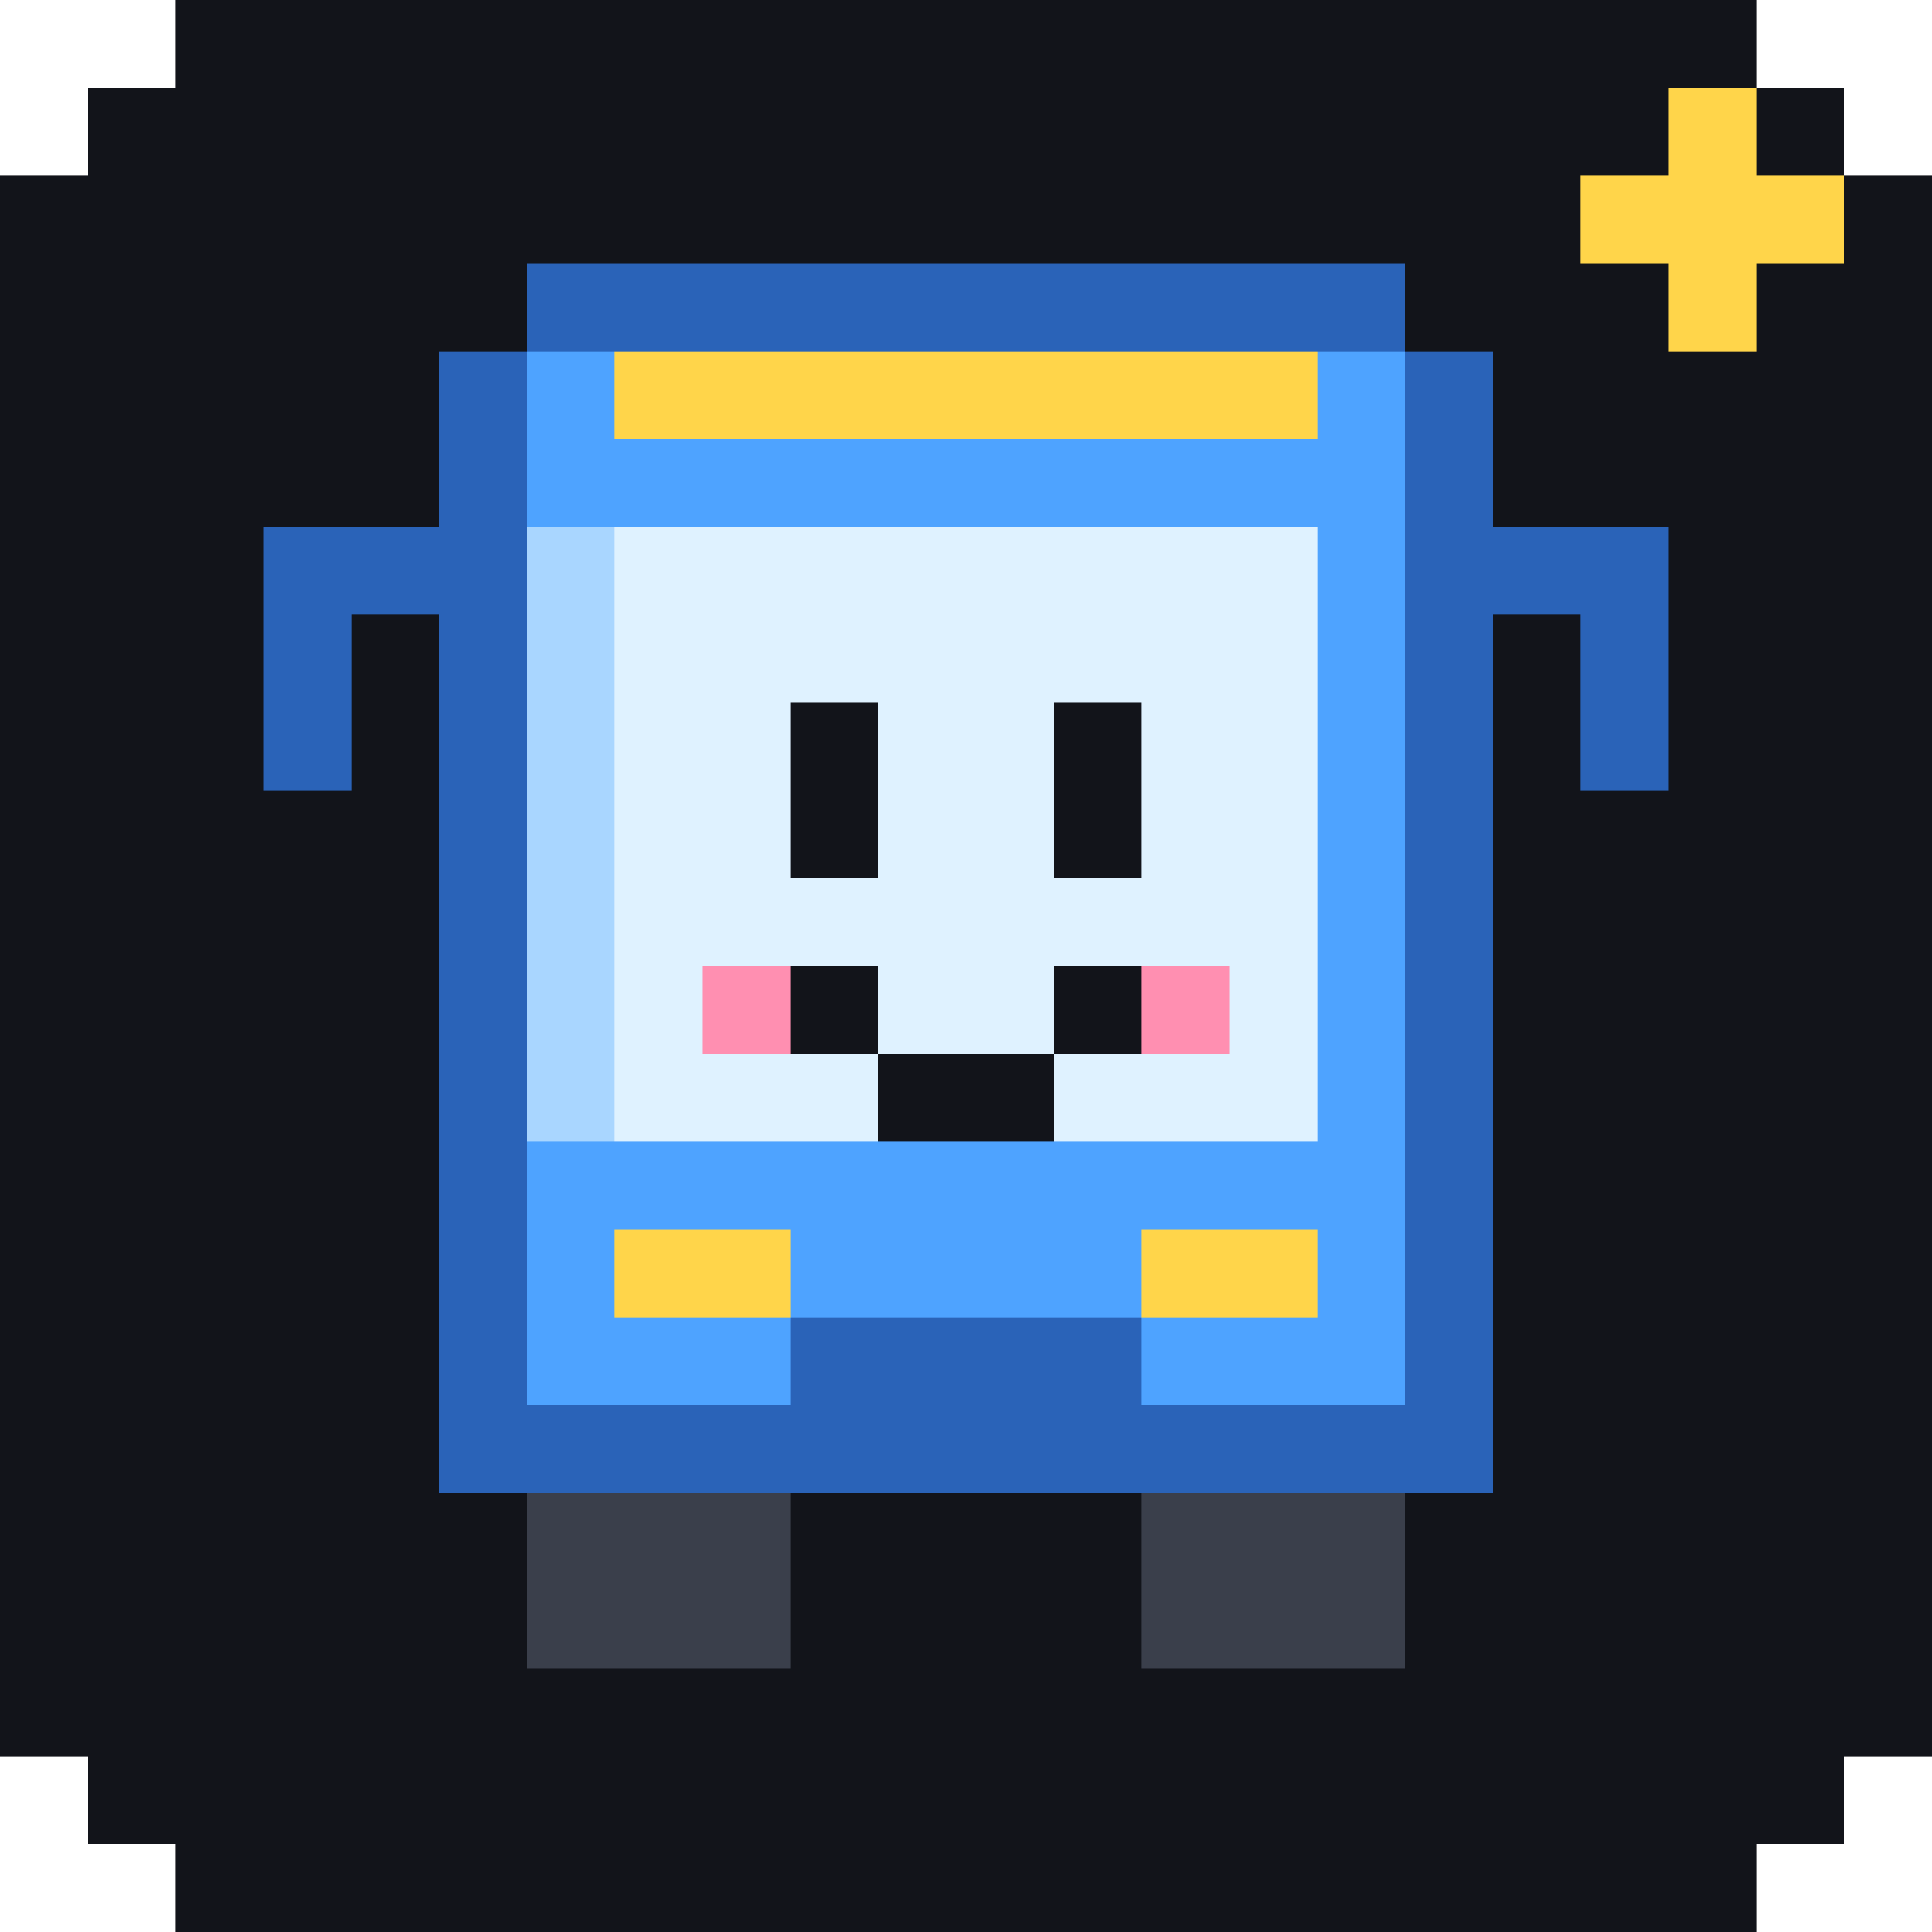
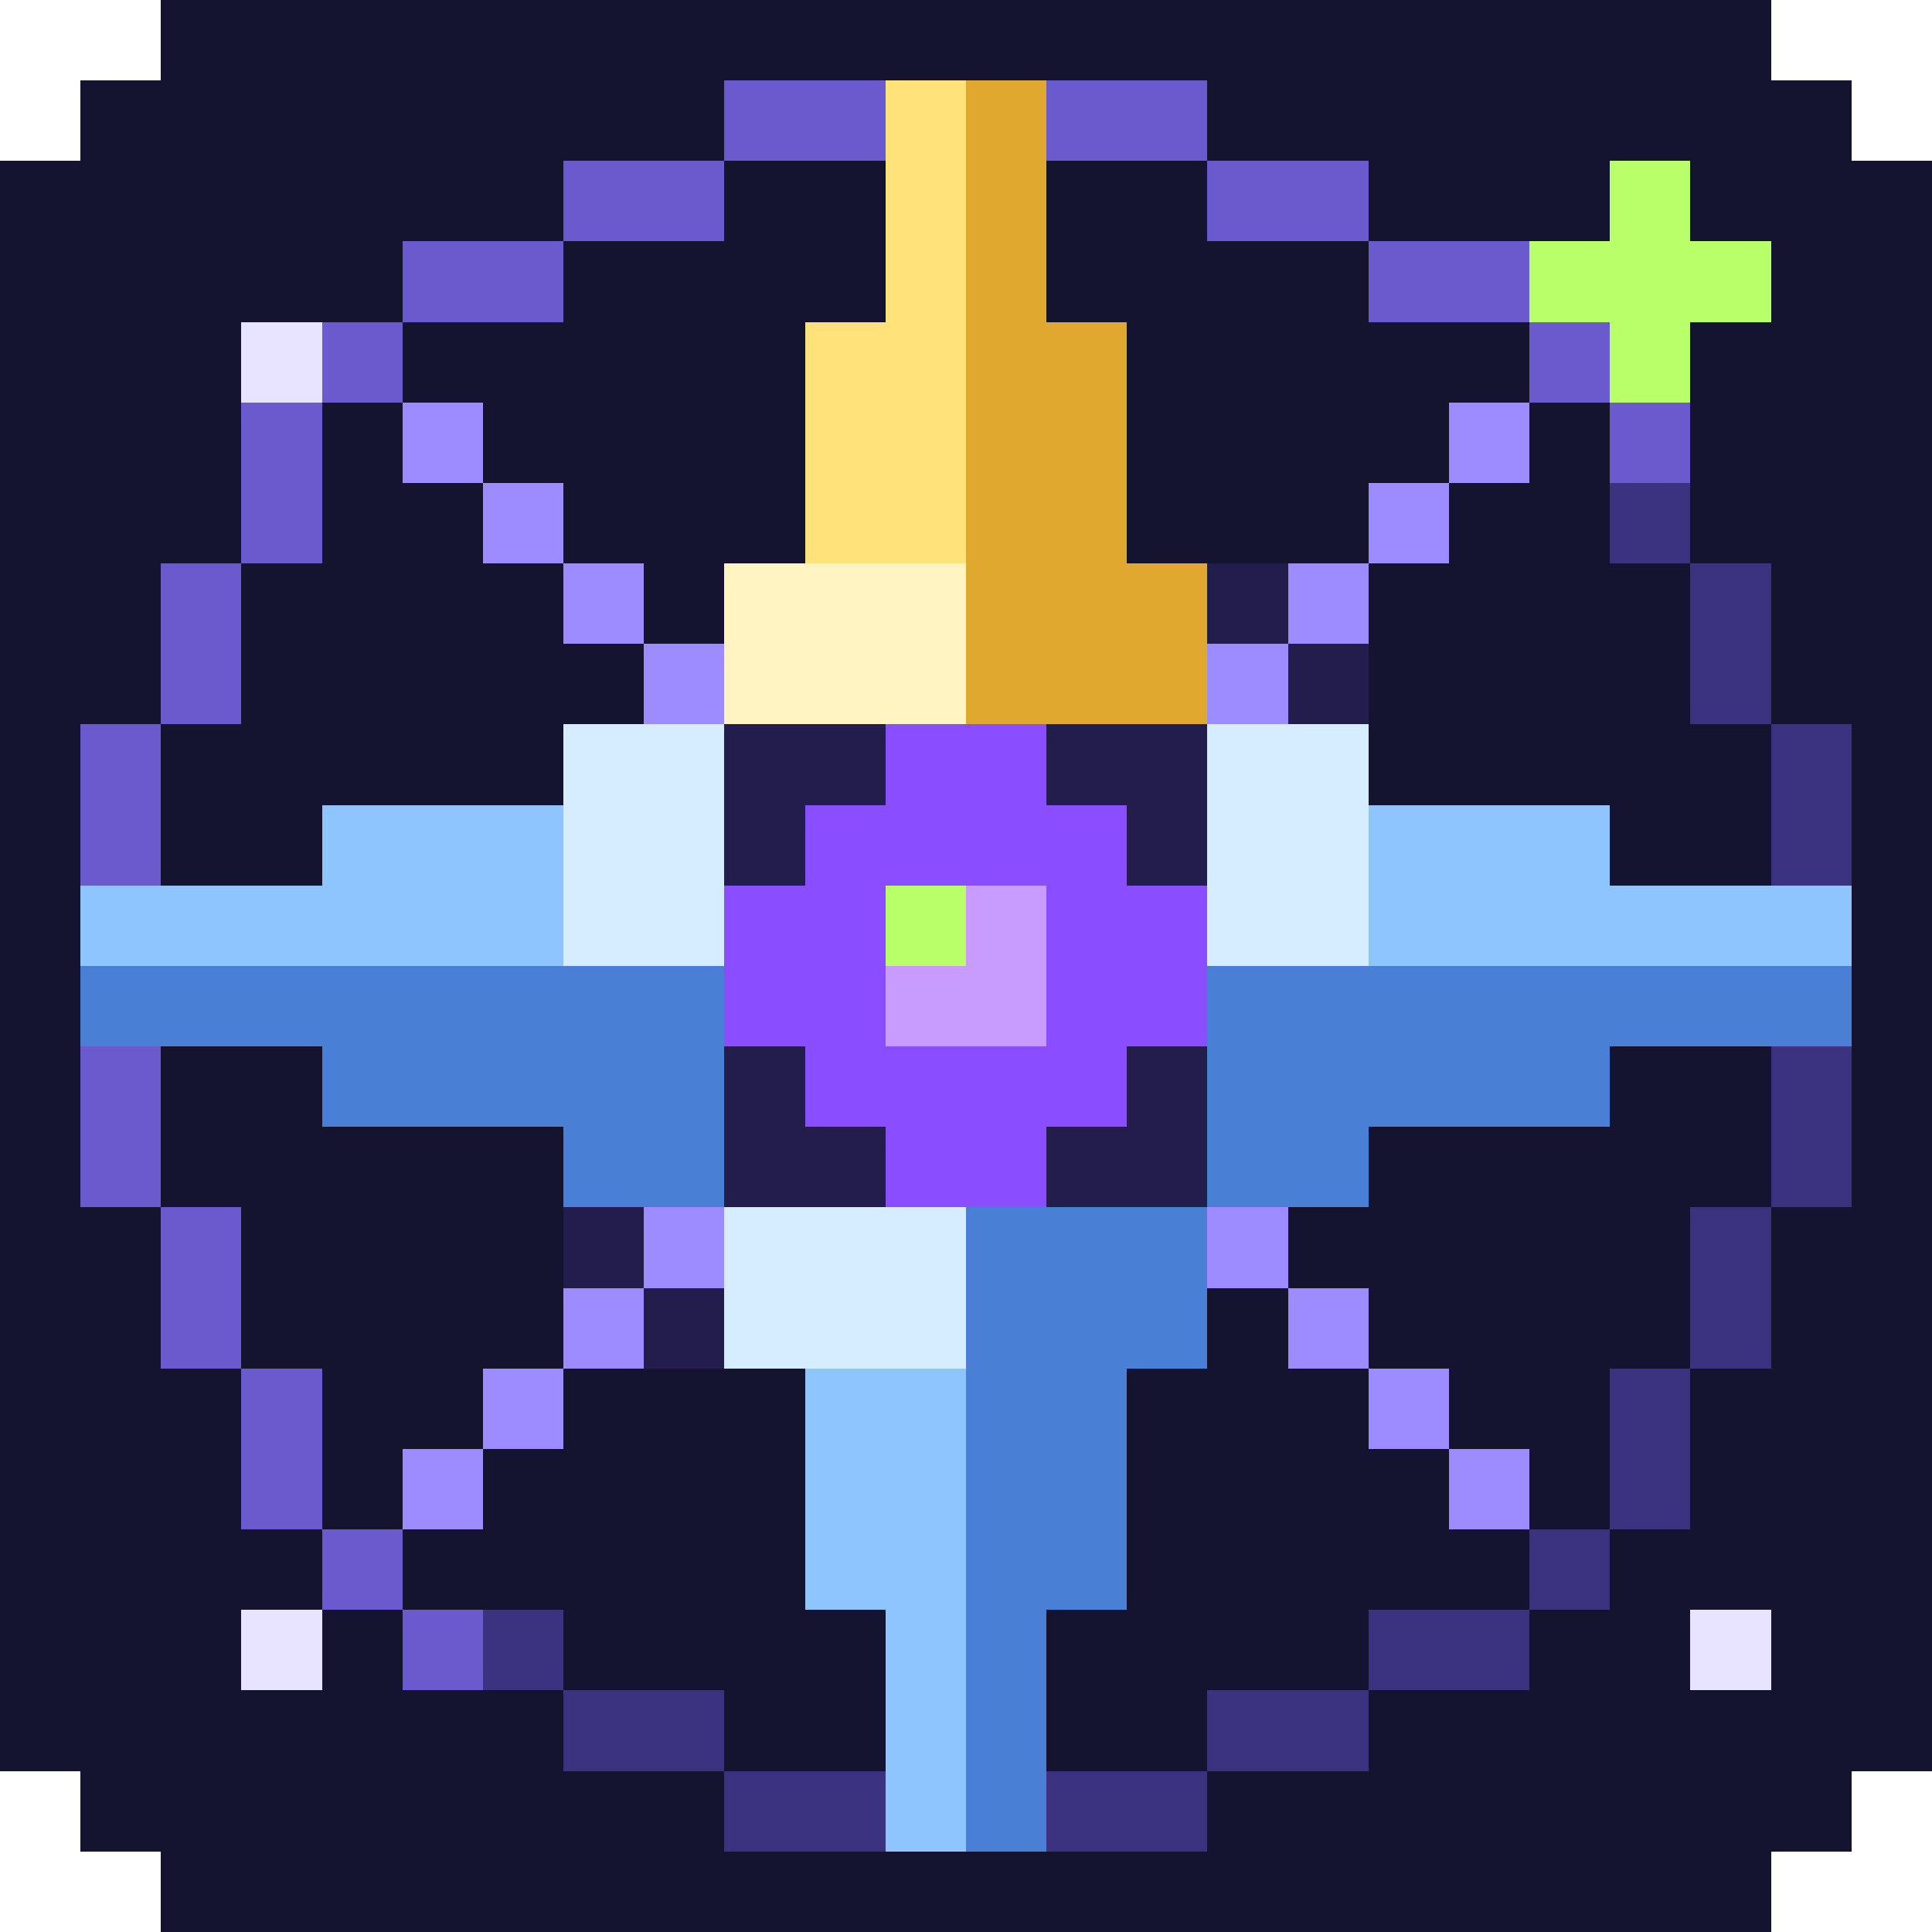
- <svg xmlns="http://www.w3.org/2000/svg" viewBox="0 0 22 22" shape-rendering="crispEdges">
-   <path fill="#12141a" d="M2 0h1v1h-1zM3 0h1v1h-1zM4 0h1v1h-1zM5 0h1v1h-1zM6 0h1v1h-1zM7 0h1v1h-1zM8 0h1v1h-1zM9 0h1v1h-1zM10 0h1v1h-1zM11 0h1v1h-1zM12 0h1v1h-1zM13 0h1v1h-1zM14 0h1v1h-1zM15 0h1v1h-1zM16 0h1v1h-1zM17 0h1v1h-1zM18 0h1v1h-1zM19 0h1v1h-1zM1 1h1v1h-1zM2 1h1v1h-1zM3 1h1v1h-1zM4 1h1v1h-1zM5 1h1v1h-1zM6 1h1v1h-1zM7 1h1v1h-1zM8 1h1v1h-1zM9 1h1v1h-1zM10 1h1v1h-1zM11 1h1v1h-1zM12 1h1v1h-1zM13 1h1v1h-1zM14 1h1v1h-1zM15 1h1v1h-1zM16 1h1v1h-1zM17 1h1v1h-1zM18 1h1v1h-1zM20 1h1v1h-1zM0 2h1v1h-1zM1 2h1v1h-1zM2 2h1v1h-1zM3 2h1v1h-1zM4 2h1v1h-1zM5 2h1v1h-1zM6 2h1v1h-1zM7 2h1v1h-1zM8 2h1v1h-1zM9 2h1v1h-1zM10 2h1v1h-1zM11 2h1v1h-1zM12 2h1v1h-1zM13 2h1v1h-1zM14 2h1v1h-1zM15 2h1v1h-1zM16 2h1v1h-1zM17 2h1v1h-1zM21 2h1v1h-1zM0 3h1v1h-1zM1 3h1v1h-1zM2 3h1v1h-1zM3 3h1v1h-1zM4 3h1v1h-1zM5 3h1v1h-1zM16 3h1v1h-1zM17 3h1v1h-1zM18 3h1v1h-1zM20 3h1v1h-1zM21 3h1v1h-1zM0 4h1v1h-1zM1 4h1v1h-1zM2 4h1v1h-1zM3 4h1v1h-1zM4 4h1v1h-1zM17 4h1v1h-1zM18 4h1v1h-1zM19 4h1v1h-1zM20 4h1v1h-1zM21 4h1v1h-1zM0 5h1v1h-1zM1 5h1v1h-1zM2 5h1v1h-1zM3 5h1v1h-1zM4 5h1v1h-1zM17 5h1v1h-1zM18 5h1v1h-1zM19 5h1v1h-1zM20 5h1v1h-1zM21 5h1v1h-1zM0 6h1v1h-1zM1 6h1v1h-1zM2 6h1v1h-1zM19 6h1v1h-1zM20 6h1v1h-1zM21 6h1v1h-1zM0 7h1v1h-1zM1 7h1v1h-1zM2 7h1v1h-1zM4 7h1v1h-1zM17 7h1v1h-1zM19 7h1v1h-1zM20 7h1v1h-1zM21 7h1v1h-1zM0 8h1v1h-1zM1 8h1v1h-1zM2 8h1v1h-1zM4 8h1v1h-1zM9 8h1v1h-1zM12 8h1v1h-1zM17 8h1v1h-1zM19 8h1v1h-1zM20 8h1v1h-1zM21 8h1v1h-1zM0 9h1v1h-1zM1 9h1v1h-1zM2 9h1v1h-1zM3 9h1v1h-1zM4 9h1v1h-1zM9 9h1v1h-1zM12 9h1v1h-1zM17 9h1v1h-1zM18 9h1v1h-1zM19 9h1v1h-1zM20 9h1v1h-1zM21 9h1v1h-1zM0 10h1v1h-1zM1 10h1v1h-1zM2 10h1v1h-1zM3 10h1v1h-1zM4 10h1v1h-1zM17 10h1v1h-1zM18 10h1v1h-1zM19 10h1v1h-1zM20 10h1v1h-1zM21 10h1v1h-1zM0 11h1v1h-1zM1 11h1v1h-1zM2 11h1v1h-1zM3 11h1v1h-1zM4 11h1v1h-1zM9 11h1v1h-1zM12 11h1v1h-1zM17 11h1v1h-1zM18 11h1v1h-1zM19 11h1v1h-1zM20 11h1v1h-1zM21 11h1v1h-1zM0 12h1v1h-1zM1 12h1v1h-1zM2 12h1v1h-1zM3 12h1v1h-1zM4 12h1v1h-1zM10 12h1v1h-1zM11 12h1v1h-1zM17 12h1v1h-1zM18 12h1v1h-1zM19 12h1v1h-1zM20 12h1v1h-1zM21 12h1v1h-1zM0 13h1v1h-1zM1 13h1v1h-1zM2 13h1v1h-1zM3 13h1v1h-1zM4 13h1v1h-1zM17 13h1v1h-1zM18 13h1v1h-1zM19 13h1v1h-1zM20 13h1v1h-1zM21 13h1v1h-1zM0 14h1v1h-1zM1 14h1v1h-1zM2 14h1v1h-1zM3 14h1v1h-1zM4 14h1v1h-1zM17 14h1v1h-1zM18 14h1v1h-1zM19 14h1v1h-1zM20 14h1v1h-1zM21 14h1v1h-1zM0 15h1v1h-1zM1 15h1v1h-1zM2 15h1v1h-1zM3 15h1v1h-1zM4 15h1v1h-1zM17 15h1v1h-1zM18 15h1v1h-1zM19 15h1v1h-1zM20 15h1v1h-1zM21 15h1v1h-1zM0 16h1v1h-1zM1 16h1v1h-1zM2 16h1v1h-1zM3 16h1v1h-1zM4 16h1v1h-1zM17 16h1v1h-1zM18 16h1v1h-1zM19 16h1v1h-1zM20 16h1v1h-1zM21 16h1v1h-1zM0 17h1v1h-1zM1 17h1v1h-1zM2 17h1v1h-1zM3 17h1v1h-1zM4 17h1v1h-1zM5 17h1v1h-1zM9 17h1v1h-1zM10 17h1v1h-1zM11 17h1v1h-1zM12 17h1v1h-1zM16 17h1v1h-1zM17 17h1v1h-1zM18 17h1v1h-1zM19 17h1v1h-1zM20 17h1v1h-1zM21 17h1v1h-1zM0 18h1v1h-1zM1 18h1v1h-1zM2 18h1v1h-1zM3 18h1v1h-1zM4 18h1v1h-1zM5 18h1v1h-1zM9 18h1v1h-1zM10 18h1v1h-1zM11 18h1v1h-1zM12 18h1v1h-1zM16 18h1v1h-1zM17 18h1v1h-1zM18 18h1v1h-1zM19 18h1v1h-1zM20 18h1v1h-1zM21 18h1v1h-1zM0 19h1v1h-1zM1 19h1v1h-1zM2 19h1v1h-1zM3 19h1v1h-1zM4 19h1v1h-1zM5 19h1v1h-1zM6 19h1v1h-1zM7 19h1v1h-1zM8 19h1v1h-1zM9 19h1v1h-1zM10 19h1v1h-1zM11 19h1v1h-1zM12 19h1v1h-1zM13 19h1v1h-1zM14 19h1v1h-1zM15 19h1v1h-1zM16 19h1v1h-1zM17 19h1v1h-1zM18 19h1v1h-1zM19 19h1v1h-1zM20 19h1v1h-1zM21 19h1v1h-1zM1 20h1v1h-1zM2 20h1v1h-1zM3 20h1v1h-1zM4 20h1v1h-1zM5 20h1v1h-1zM6 20h1v1h-1zM7 20h1v1h-1zM8 20h1v1h-1zM9 20h1v1h-1zM10 20h1v1h-1zM11 20h1v1h-1zM12 20h1v1h-1zM13 20h1v1h-1zM14 20h1v1h-1zM15 20h1v1h-1zM16 20h1v1h-1zM17 20h1v1h-1zM18 20h1v1h-1zM19 20h1v1h-1zM20 20h1v1h-1zM2 21h1v1h-1zM3 21h1v1h-1zM4 21h1v1h-1zM5 21h1v1h-1zM6 21h1v1h-1zM7 21h1v1h-1zM8 21h1v1h-1zM9 21h1v1h-1zM10 21h1v1h-1zM11 21h1v1h-1zM12 21h1v1h-1zM13 21h1v1h-1zM14 21h1v1h-1zM15 21h1v1h-1zM16 21h1v1h-1zM17 21h1v1h-1zM18 21h1v1h-1zM19 21h1v1h-1z" />
-   <path fill="#ffd54a" d="M19 1h1v1h-1zM18 2h1v1h-1zM19 2h1v1h-1zM20 2h1v1h-1zM19 3h1v1h-1zM7 4h1v1h-1zM8 4h1v1h-1zM9 4h1v1h-1zM10 4h1v1h-1zM11 4h1v1h-1zM12 4h1v1h-1zM13 4h1v1h-1zM14 4h1v1h-1zM7 14h1v1h-1zM8 14h1v1h-1zM13 14h1v1h-1zM14 14h1v1h-1z" />
-   <path fill="#2a63b8" d="M6 3h1v1h-1zM7 3h1v1h-1zM8 3h1v1h-1zM9 3h1v1h-1zM10 3h1v1h-1zM11 3h1v1h-1zM12 3h1v1h-1zM13 3h1v1h-1zM14 3h1v1h-1zM15 3h1v1h-1zM5 4h1v1h-1zM16 4h1v1h-1zM5 5h1v1h-1zM16 5h1v1h-1zM3 6h1v1h-1zM4 6h1v1h-1zM5 6h1v1h-1zM16 6h1v1h-1zM17 6h1v1h-1zM18 6h1v1h-1zM3 7h1v1h-1zM5 7h1v1h-1zM16 7h1v1h-1zM18 7h1v1h-1zM3 8h1v1h-1zM5 8h1v1h-1zM16 8h1v1h-1zM18 8h1v1h-1zM5 9h1v1h-1zM16 9h1v1h-1zM5 10h1v1h-1zM16 10h1v1h-1zM5 11h1v1h-1zM16 11h1v1h-1zM5 12h1v1h-1zM16 12h1v1h-1zM5 13h1v1h-1zM16 13h1v1h-1zM5 14h1v1h-1zM16 14h1v1h-1zM5 15h1v1h-1zM9 15h1v1h-1zM10 15h1v1h-1zM11 15h1v1h-1zM12 15h1v1h-1zM16 15h1v1h-1zM5 16h1v1h-1zM6 16h1v1h-1zM7 16h1v1h-1zM8 16h1v1h-1zM9 16h1v1h-1zM10 16h1v1h-1zM11 16h1v1h-1zM12 16h1v1h-1zM13 16h1v1h-1zM14 16h1v1h-1zM15 16h1v1h-1zM16 16h1v1h-1z" />
-   <path fill="#4ea3ff" d="M6 4h1v1h-1zM15 4h1v1h-1zM6 5h1v1h-1zM7 5h1v1h-1zM8 5h1v1h-1zM9 5h1v1h-1zM10 5h1v1h-1zM11 5h1v1h-1zM12 5h1v1h-1zM13 5h1v1h-1zM14 5h1v1h-1zM15 5h1v1h-1zM15 6h1v1h-1zM15 7h1v1h-1zM15 8h1v1h-1zM15 9h1v1h-1zM15 10h1v1h-1zM15 11h1v1h-1zM15 12h1v1h-1zM6 13h1v1h-1zM7 13h1v1h-1zM8 13h1v1h-1zM9 13h1v1h-1zM10 13h1v1h-1zM11 13h1v1h-1zM12 13h1v1h-1zM13 13h1v1h-1zM14 13h1v1h-1zM15 13h1v1h-1zM6 14h1v1h-1zM9 14h1v1h-1zM10 14h1v1h-1zM11 14h1v1h-1zM12 14h1v1h-1zM15 14h1v1h-1zM6 15h1v1h-1zM7 15h1v1h-1zM8 15h1v1h-1zM13 15h1v1h-1zM14 15h1v1h-1zM15 15h1v1h-1z" />
-   <path fill="#a9d6ff" d="M6 6h1v1h-1zM6 7h1v1h-1zM6 8h1v1h-1zM6 9h1v1h-1zM6 10h1v1h-1zM6 11h1v1h-1zM6 12h1v1h-1z" />
-   <path fill="#dff2ff" d="M7 6h1v1h-1zM8 6h1v1h-1zM9 6h1v1h-1zM10 6h1v1h-1zM11 6h1v1h-1zM12 6h1v1h-1zM13 6h1v1h-1zM14 6h1v1h-1zM7 7h1v1h-1zM8 7h1v1h-1zM9 7h1v1h-1zM10 7h1v1h-1zM11 7h1v1h-1zM12 7h1v1h-1zM13 7h1v1h-1zM14 7h1v1h-1zM7 8h1v1h-1zM8 8h1v1h-1zM10 8h1v1h-1zM11 8h1v1h-1zM13 8h1v1h-1zM14 8h1v1h-1zM7 9h1v1h-1zM8 9h1v1h-1zM10 9h1v1h-1zM11 9h1v1h-1zM13 9h1v1h-1zM14 9h1v1h-1zM7 10h1v1h-1zM8 10h1v1h-1zM9 10h1v1h-1zM10 10h1v1h-1zM11 10h1v1h-1zM12 10h1v1h-1zM13 10h1v1h-1zM14 10h1v1h-1zM7 11h1v1h-1zM10 11h1v1h-1zM11 11h1v1h-1zM14 11h1v1h-1zM7 12h1v1h-1zM8 12h1v1h-1zM9 12h1v1h-1zM12 12h1v1h-1zM13 12h1v1h-1zM14 12h1v1h-1z" />
-   <path fill="#ff8fb1" d="M8 11h1v1h-1zM13 11h1v1h-1z" />
-   <path fill="#3a3f4b" d="M6 17h1v1h-1zM7 17h1v1h-1zM8 17h1v1h-1zM13 17h1v1h-1zM14 17h1v1h-1zM15 17h1v1h-1zM6 18h1v1h-1zM7 18h1v1h-1zM8 18h1v1h-1zM13 18h1v1h-1zM14 18h1v1h-1zM15 18h1v1h-1z" />
+ <svg xmlns="http://www.w3.org/2000/svg" viewBox="0 0 24 24" shape-rendering="crispEdges">
+   <path fill="#141430" d="M2 0h1v1h-1zM3 0h1v1h-1zM4 0h1v1h-1zM5 0h1v1h-1zM6 0h1v1h-1zM7 0h1v1h-1zM8 0h1v1h-1zM9 0h1v1h-1zM10 0h1v1h-1zM11 0h1v1h-1zM12 0h1v1h-1zM13 0h1v1h-1zM14 0h1v1h-1zM15 0h1v1h-1zM16 0h1v1h-1zM17 0h1v1h-1zM18 0h1v1h-1zM19 0h1v1h-1zM20 0h1v1h-1zM21 0h1v1h-1zM1 1h1v1h-1zM2 1h1v1h-1zM3 1h1v1h-1zM4 1h1v1h-1zM5 1h1v1h-1zM6 1h1v1h-1zM7 1h1v1h-1zM8 1h1v1h-1zM15 1h1v1h-1zM16 1h1v1h-1zM17 1h1v1h-1zM18 1h1v1h-1zM19 1h1v1h-1zM20 1h1v1h-1zM21 1h1v1h-1zM22 1h1v1h-1zM0 2h1v1h-1zM1 2h1v1h-1zM2 2h1v1h-1zM3 2h1v1h-1zM4 2h1v1h-1zM5 2h1v1h-1zM6 2h1v1h-1zM9 2h1v1h-1zM10 2h1v1h-1zM13 2h1v1h-1zM14 2h1v1h-1zM17 2h1v1h-1zM18 2h1v1h-1zM19 2h1v1h-1zM21 2h1v1h-1zM22 2h1v1h-1zM23 2h1v1h-1zM0 3h1v1h-1zM1 3h1v1h-1zM2 3h1v1h-1zM3 3h1v1h-1zM4 3h1v1h-1zM7 3h1v1h-1zM8 3h1v1h-1zM9 3h1v1h-1zM10 3h1v1h-1zM13 3h1v1h-1zM14 3h1v1h-1zM15 3h1v1h-1zM16 3h1v1h-1zM22 3h1v1h-1zM23 3h1v1h-1zM0 4h1v1h-1zM1 4h1v1h-1zM2 4h1v1h-1zM5 4h1v1h-1zM6 4h1v1h-1zM7 4h1v1h-1zM8 4h1v1h-1zM9 4h1v1h-1zM14 4h1v1h-1zM15 4h1v1h-1zM16 4h1v1h-1zM17 4h1v1h-1zM18 4h1v1h-1zM21 4h1v1h-1zM22 4h1v1h-1zM23 4h1v1h-1zM0 5h1v1h-1zM1 5h1v1h-1zM2 5h1v1h-1zM4 5h1v1h-1zM6 5h1v1h-1zM7 5h1v1h-1zM8 5h1v1h-1zM9 5h1v1h-1zM14 5h1v1h-1zM15 5h1v1h-1zM16 5h1v1h-1zM17 5h1v1h-1zM19 5h1v1h-1zM21 5h1v1h-1zM22 5h1v1h-1zM23 5h1v1h-1zM0 6h1v1h-1zM1 6h1v1h-1zM2 6h1v1h-1zM4 6h1v1h-1zM5 6h1v1h-1zM7 6h1v1h-1zM8 6h1v1h-1zM9 6h1v1h-1zM14 6h1v1h-1zM15 6h1v1h-1zM16 6h1v1h-1zM18 6h1v1h-1zM19 6h1v1h-1zM21 6h1v1h-1zM22 6h1v1h-1zM23 6h1v1h-1zM0 7h1v1h-1zM1 7h1v1h-1zM3 7h1v1h-1zM4 7h1v1h-1zM5 7h1v1h-1zM6 7h1v1h-1zM8 7h1v1h-1zM17 7h1v1h-1zM18 7h1v1h-1zM19 7h1v1h-1zM20 7h1v1h-1zM22 7h1v1h-1zM23 7h1v1h-1zM0 8h1v1h-1zM1 8h1v1h-1zM3 8h1v1h-1zM4 8h1v1h-1zM5 8h1v1h-1zM6 8h1v1h-1zM7 8h1v1h-1zM17 8h1v1h-1zM18 8h1v1h-1zM19 8h1v1h-1zM20 8h1v1h-1zM22 8h1v1h-1zM23 8h1v1h-1zM0 9h1v1h-1zM2 9h1v1h-1zM3 9h1v1h-1zM4 9h1v1h-1zM5 9h1v1h-1zM6 9h1v1h-1zM17 9h1v1h-1zM18 9h1v1h-1zM19 9h1v1h-1zM20 9h1v1h-1zM21 9h1v1h-1zM23 9h1v1h-1zM0 10h1v1h-1zM2 10h1v1h-1zM3 10h1v1h-1zM20 10h1v1h-1zM21 10h1v1h-1zM23 10h1v1h-1zM0 11h1v1h-1zM23 11h1v1h-1zM0 12h1v1h-1zM23 12h1v1h-1zM0 13h1v1h-1zM2 13h1v1h-1zM3 13h1v1h-1zM20 13h1v1h-1zM21 13h1v1h-1zM23 13h1v1h-1zM0 14h1v1h-1zM2 14h1v1h-1zM3 14h1v1h-1zM4 14h1v1h-1zM5 14h1v1h-1zM6 14h1v1h-1zM17 14h1v1h-1zM18 14h1v1h-1zM19 14h1v1h-1zM20 14h1v1h-1zM21 14h1v1h-1zM23 14h1v1h-1zM0 15h1v1h-1zM1 15h1v1h-1zM3 15h1v1h-1zM4 15h1v1h-1zM5 15h1v1h-1zM6 15h1v1h-1zM16 15h1v1h-1zM17 15h1v1h-1zM18 15h1v1h-1zM19 15h1v1h-1zM20 15h1v1h-1zM22 15h1v1h-1zM23 15h1v1h-1zM0 16h1v1h-1zM1 16h1v1h-1zM3 16h1v1h-1zM4 16h1v1h-1zM5 16h1v1h-1zM6 16h1v1h-1zM15 16h1v1h-1zM17 16h1v1h-1zM18 16h1v1h-1zM19 16h1v1h-1zM20 16h1v1h-1zM22 16h1v1h-1zM23 16h1v1h-1zM0 17h1v1h-1zM1 17h1v1h-1zM2 17h1v1h-1zM4 17h1v1h-1zM5 17h1v1h-1zM7 17h1v1h-1zM8 17h1v1h-1zM9 17h1v1h-1zM14 17h1v1h-1zM15 17h1v1h-1zM16 17h1v1h-1zM18 17h1v1h-1zM19 17h1v1h-1zM21 17h1v1h-1zM22 17h1v1h-1zM23 17h1v1h-1zM0 18h1v1h-1zM1 18h1v1h-1zM2 18h1v1h-1zM4 18h1v1h-1zM6 18h1v1h-1zM7 18h1v1h-1zM8 18h1v1h-1zM9 18h1v1h-1zM14 18h1v1h-1zM15 18h1v1h-1zM16 18h1v1h-1zM17 18h1v1h-1zM19 18h1v1h-1zM21 18h1v1h-1zM22 18h1v1h-1zM23 18h1v1h-1zM0 19h1v1h-1zM1 19h1v1h-1zM2 19h1v1h-1zM3 19h1v1h-1zM5 19h1v1h-1zM6 19h1v1h-1zM7 19h1v1h-1zM8 19h1v1h-1zM9 19h1v1h-1zM14 19h1v1h-1zM15 19h1v1h-1zM16 19h1v1h-1zM17 19h1v1h-1zM18 19h1v1h-1zM20 19h1v1h-1zM21 19h1v1h-1zM22 19h1v1h-1zM23 19h1v1h-1zM0 20h1v1h-1zM1 20h1v1h-1zM2 20h1v1h-1zM4 20h1v1h-1zM7 20h1v1h-1zM8 20h1v1h-1zM9 20h1v1h-1zM10 20h1v1h-1zM13 20h1v1h-1zM14 20h1v1h-1zM15 20h1v1h-1zM16 20h1v1h-1zM19 20h1v1h-1zM20 20h1v1h-1zM22 20h1v1h-1zM23 20h1v1h-1zM0 21h1v1h-1zM1 21h1v1h-1zM2 21h1v1h-1zM3 21h1v1h-1zM4 21h1v1h-1zM5 21h1v1h-1zM6 21h1v1h-1zM9 21h1v1h-1zM10 21h1v1h-1zM13 21h1v1h-1zM14 21h1v1h-1zM17 21h1v1h-1zM18 21h1v1h-1zM19 21h1v1h-1zM20 21h1v1h-1zM21 21h1v1h-1zM22 21h1v1h-1zM23 21h1v1h-1zM1 22h1v1h-1zM2 22h1v1h-1zM3 22h1v1h-1zM4 22h1v1h-1zM5 22h1v1h-1zM6 22h1v1h-1zM7 22h1v1h-1zM8 22h1v1h-1zM15 22h1v1h-1zM16 22h1v1h-1zM17 22h1v1h-1zM18 22h1v1h-1zM19 22h1v1h-1zM20 22h1v1h-1zM21 22h1v1h-1zM22 22h1v1h-1zM2 23h1v1h-1zM3 23h1v1h-1zM4 23h1v1h-1zM5 23h1v1h-1zM6 23h1v1h-1zM7 23h1v1h-1zM8 23h1v1h-1zM9 23h1v1h-1zM10 23h1v1h-1zM11 23h1v1h-1zM12 23h1v1h-1zM13 23h1v1h-1zM14 23h1v1h-1zM15 23h1v1h-1zM16 23h1v1h-1zM17 23h1v1h-1zM18 23h1v1h-1zM19 23h1v1h-1zM20 23h1v1h-1zM21 23h1v1h-1z" />
+   <path fill="#6a5acd" d="M9 1h1v1h-1zM10 1h1v1h-1zM13 1h1v1h-1zM14 1h1v1h-1zM7 2h1v1h-1zM8 2h1v1h-1zM15 2h1v1h-1zM16 2h1v1h-1zM5 3h1v1h-1zM6 3h1v1h-1zM17 3h1v1h-1zM18 3h1v1h-1zM4 4h1v1h-1zM19 4h1v1h-1zM3 5h1v1h-1zM20 5h1v1h-1zM3 6h1v1h-1zM2 7h1v1h-1zM2 8h1v1h-1zM1 9h1v1h-1zM1 10h1v1h-1zM1 13h1v1h-1zM1 14h1v1h-1zM2 15h1v1h-1zM2 16h1v1h-1zM3 17h1v1h-1zM3 18h1v1h-1zM4 19h1v1h-1zM5 20h1v1h-1z" />
+   <path fill="#ffe27a" d="M11 1h1v1h-1zM11 2h1v1h-1zM11 3h1v1h-1zM10 4h1v1h-1zM11 4h1v1h-1zM10 5h1v1h-1zM11 5h1v1h-1zM10 6h1v1h-1zM11 6h1v1h-1z" />
+   <path fill="#e0a82e" d="M12 1h1v1h-1zM12 2h1v1h-1zM12 3h1v1h-1zM12 4h1v1h-1zM13 4h1v1h-1zM12 5h1v1h-1zM13 5h1v1h-1zM12 6h1v1h-1zM13 6h1v1h-1zM12 7h1v1h-1zM13 7h1v1h-1zM14 7h1v1h-1zM12 8h1v1h-1zM13 8h1v1h-1zM14 8h1v1h-1z" />
+   <path fill="#b8ff6a" d="M20 2h1v1h-1zM19 3h1v1h-1zM20 3h1v1h-1zM21 3h1v1h-1zM20 4h1v1h-1zM11 11h1v1h-1z" />
+   <path fill="#e8e4ff" d="M3 4h1v1h-1zM3 20h1v1h-1zM21 20h1v1h-1z" />
+   <path fill="#9d8cff" d="M5 5h1v1h-1zM18 5h1v1h-1zM6 6h1v1h-1zM17 6h1v1h-1zM7 7h1v1h-1zM16 7h1v1h-1zM8 8h1v1h-1zM15 8h1v1h-1zM8 15h1v1h-1zM15 15h1v1h-1zM7 16h1v1h-1zM16 16h1v1h-1zM6 17h1v1h-1zM17 17h1v1h-1zM5 18h1v1h-1zM18 18h1v1h-1z" />
+   <path fill="#3b3380" d="M20 6h1v1h-1zM21 7h1v1h-1zM21 8h1v1h-1zM22 9h1v1h-1zM22 10h1v1h-1zM22 13h1v1h-1zM22 14h1v1h-1zM21 15h1v1h-1zM21 16h1v1h-1zM20 17h1v1h-1zM20 18h1v1h-1zM19 19h1v1h-1zM6 20h1v1h-1zM17 20h1v1h-1zM18 20h1v1h-1zM7 21h1v1h-1zM8 21h1v1h-1zM15 21h1v1h-1zM16 21h1v1h-1zM9 22h1v1h-1zM10 22h1v1h-1zM13 22h1v1h-1zM14 22h1v1h-1z" />
+   <path fill="#fff4c2" d="M9 7h1v1h-1zM10 7h1v1h-1zM11 7h1v1h-1zM9 8h1v1h-1zM10 8h1v1h-1zM11 8h1v1h-1z" />
+   <path fill="#231d4d" d="M15 7h1v1h-1zM16 8h1v1h-1zM9 9h1v1h-1zM10 9h1v1h-1zM13 9h1v1h-1zM14 9h1v1h-1zM9 10h1v1h-1zM14 10h1v1h-1zM9 13h1v1h-1zM14 13h1v1h-1zM9 14h1v1h-1zM10 14h1v1h-1zM13 14h1v1h-1zM14 14h1v1h-1zM7 15h1v1h-1zM8 16h1v1h-1z" />
+   <path fill="#d6ecff" d="M7 9h1v1h-1zM8 9h1v1h-1zM15 9h1v1h-1zM16 9h1v1h-1zM7 10h1v1h-1zM8 10h1v1h-1zM15 10h1v1h-1zM16 10h1v1h-1zM7 11h1v1h-1zM8 11h1v1h-1zM15 11h1v1h-1zM16 11h1v1h-1zM9 15h1v1h-1zM10 15h1v1h-1zM11 15h1v1h-1zM9 16h1v1h-1zM10 16h1v1h-1zM11 16h1v1h-1z" />
+   <path fill="#8a4dff" d="M11 9h1v1h-1zM12 9h1v1h-1zM10 10h1v1h-1zM11 10h1v1h-1zM12 10h1v1h-1zM13 10h1v1h-1zM9 11h1v1h-1zM10 11h1v1h-1zM13 11h1v1h-1zM14 11h1v1h-1zM9 12h1v1h-1zM10 12h1v1h-1zM13 12h1v1h-1zM14 12h1v1h-1zM10 13h1v1h-1zM11 13h1v1h-1zM12 13h1v1h-1zM13 13h1v1h-1zM11 14h1v1h-1zM12 14h1v1h-1z" />
+   <path fill="#8ec5ff" d="M4 10h1v1h-1zM5 10h1v1h-1zM6 10h1v1h-1zM17 10h1v1h-1zM18 10h1v1h-1zM19 10h1v1h-1zM1 11h1v1h-1zM2 11h1v1h-1zM3 11h1v1h-1zM4 11h1v1h-1zM5 11h1v1h-1zM6 11h1v1h-1zM17 11h1v1h-1zM18 11h1v1h-1zM19 11h1v1h-1zM20 11h1v1h-1zM21 11h1v1h-1zM22 11h1v1h-1zM10 17h1v1h-1zM11 17h1v1h-1zM10 18h1v1h-1zM11 18h1v1h-1zM10 19h1v1h-1zM11 19h1v1h-1zM11 20h1v1h-1zM11 21h1v1h-1zM11 22h1v1h-1z" />
+   <path fill="#c79bff" d="M12 11h1v1h-1zM11 12h1v1h-1zM12 12h1v1h-1z" />
+   <path fill="#4a7fd6" d="M1 12h1v1h-1zM2 12h1v1h-1zM3 12h1v1h-1zM4 12h1v1h-1zM5 12h1v1h-1zM6 12h1v1h-1zM7 12h1v1h-1zM8 12h1v1h-1zM15 12h1v1h-1zM16 12h1v1h-1zM17 12h1v1h-1zM18 12h1v1h-1zM19 12h1v1h-1zM20 12h1v1h-1zM21 12h1v1h-1zM22 12h1v1h-1zM4 13h1v1h-1zM5 13h1v1h-1zM6 13h1v1h-1zM7 13h1v1h-1zM8 13h1v1h-1zM15 13h1v1h-1zM16 13h1v1h-1zM17 13h1v1h-1zM18 13h1v1h-1zM19 13h1v1h-1zM7 14h1v1h-1zM8 14h1v1h-1zM15 14h1v1h-1zM16 14h1v1h-1zM12 15h1v1h-1zM13 15h1v1h-1zM14 15h1v1h-1zM12 16h1v1h-1zM13 16h1v1h-1zM14 16h1v1h-1zM12 17h1v1h-1zM13 17h1v1h-1zM12 18h1v1h-1zM13 18h1v1h-1zM12 19h1v1h-1zM13 19h1v1h-1zM12 20h1v1h-1zM12 21h1v1h-1zM12 22h1v1h-1z" />
</svg>
